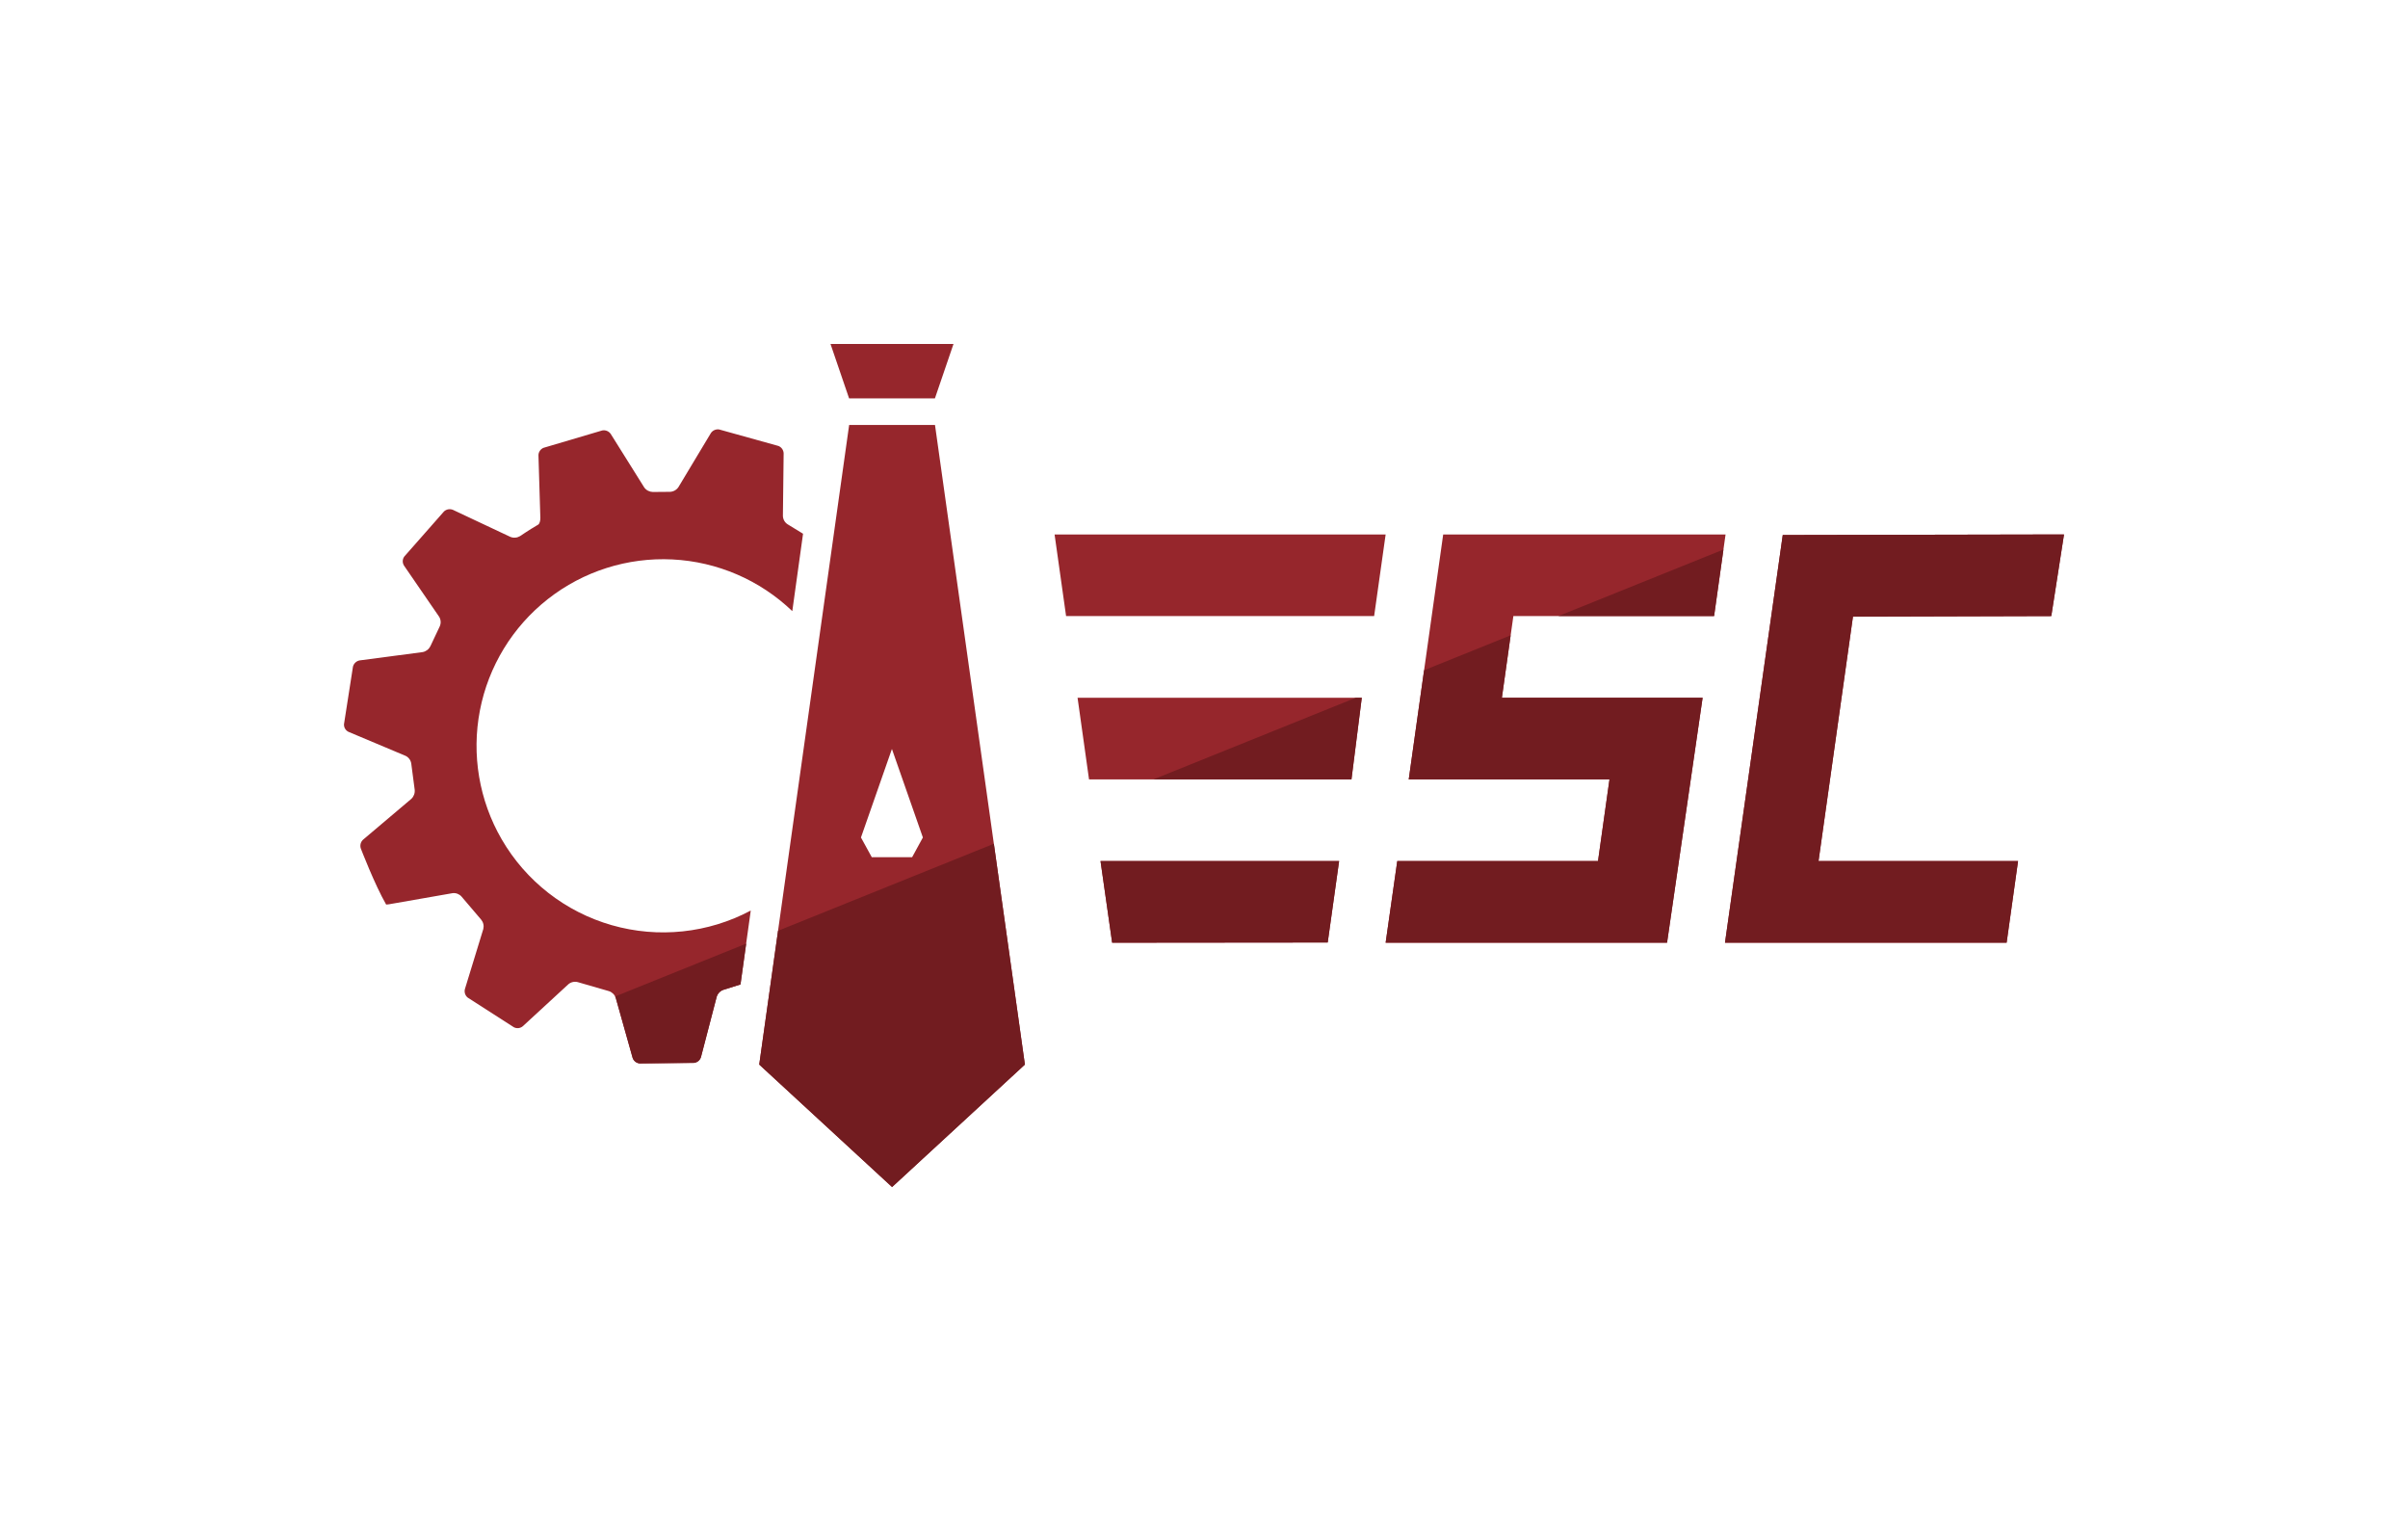
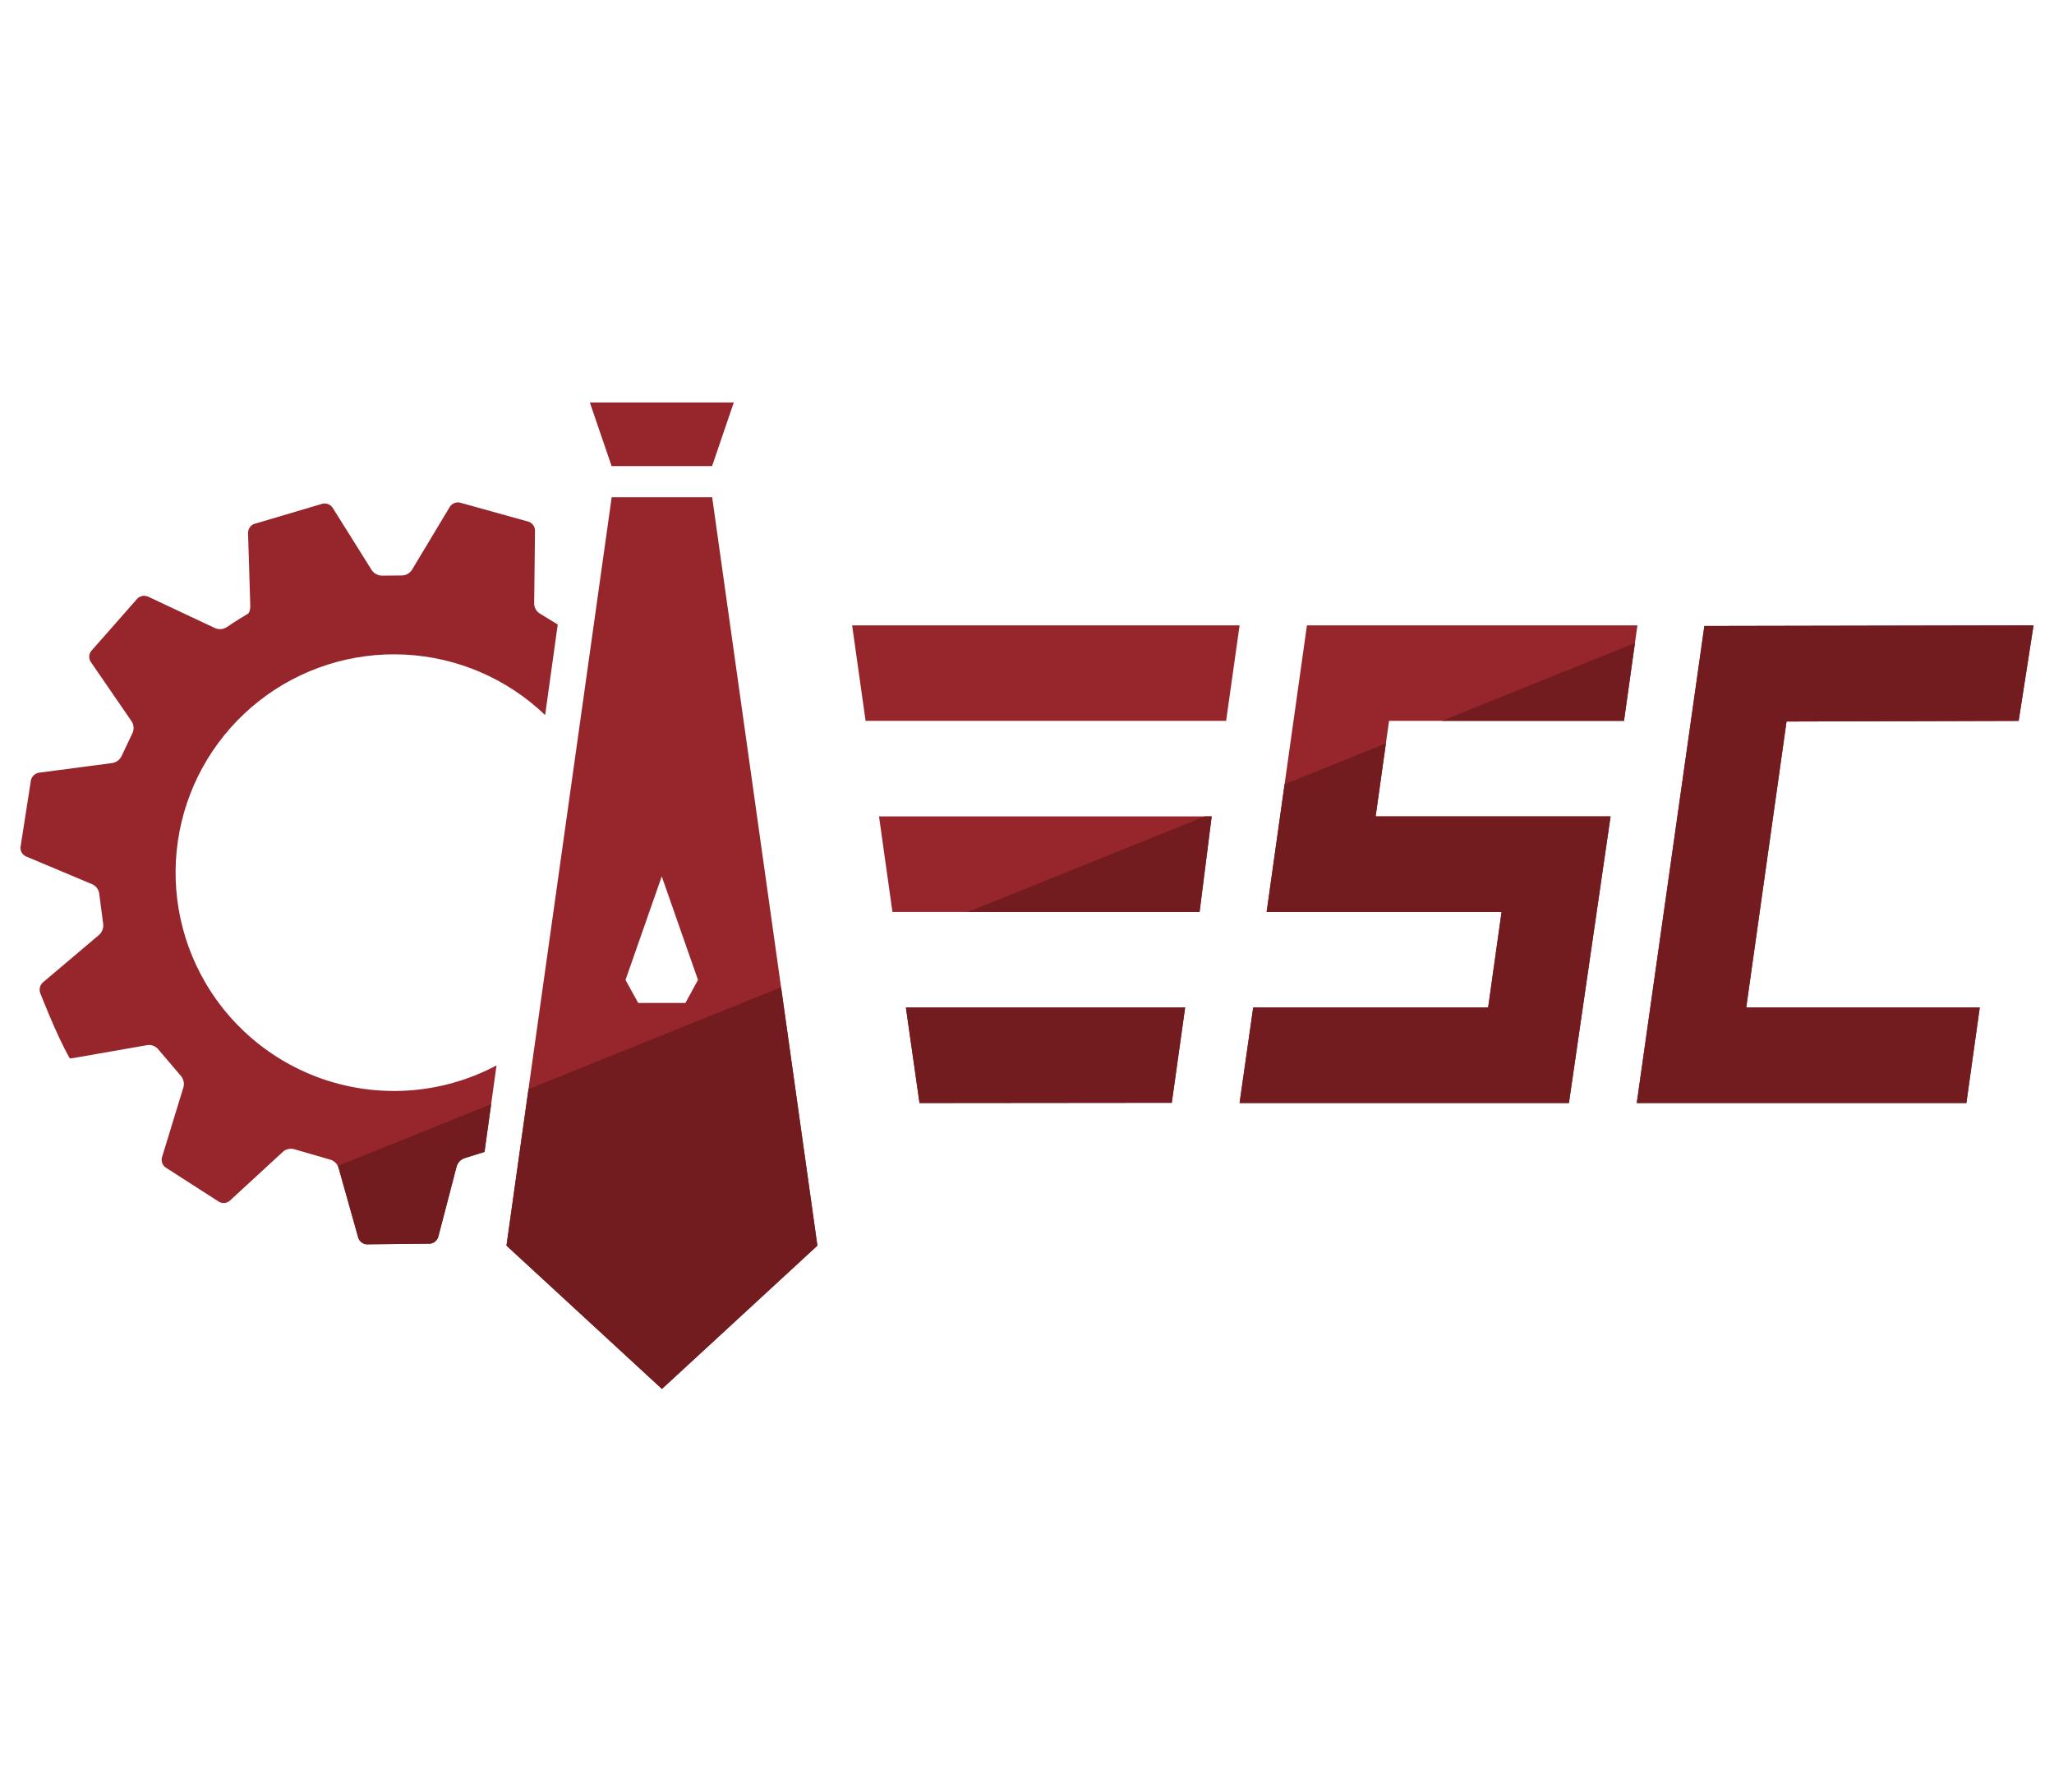
- <svg xmlns="http://www.w3.org/2000/svg" width="118" height="75" viewBox="0 0 118 75" fill="none">
-   <path d="M51.678 26.182L52.242 30.181H67.337L67.901 26.182H51.678Z" fill="#96262C" />
-   <path d="M52.804 34.181L53.366 38.181H66.226L66.732 34.181H52.804Z" fill="#96262C" />
-   <path d="M53.929 42.181L54.499 46.181L65.062 46.171L65.621 42.181H53.929Z" fill="#96262C" />
-   <path d="M66.226 38.181L66.732 34.181H66.442L56.521 38.181H66.226Z" fill="#721C20" />
-   <path d="M54.499 46.181L65.062 46.171L65.621 42.181H53.929L54.499 46.181Z" fill="#721C20" />
-   <path d="M70.721 26.182H84.558L83.996 30.181H74.16L73.597 34.181H83.434L81.691 46.181H67.901L68.471 42.181H78.308L78.87 38.181H69.033L70.721 26.182Z" fill="#96262C" />
-   <path d="M69.785 32.834L69.033 38.181H78.87L78.308 42.181H68.471L67.901 46.181H81.691L83.434 34.181H73.597L74.027 31.123L69.785 32.834Z" fill="#721C20" />
-   <path d="M83.996 30.181L84.454 26.92L76.364 30.181H83.996Z" fill="#721C20" />
-   <path d="M101.143 26.182L87.361 26.209L84.53 46.181H98.331L98.892 42.181H89.114L90.801 30.208L100.52 30.181L101.143 26.182Z" fill="#96262C" />
-   <path d="M84.53 46.181H98.331L98.892 42.181H89.114L90.801 30.208L100.52 30.181L101.143 26.182L87.361 26.209L84.53 46.181Z" fill="#721C20" />
-   <path d="M24.581 41.111C23.478 39.206 23.1 36.966 23.517 34.804C23.934 32.642 25.118 30.704 26.851 29.344C28.584 27.985 30.749 27.297 32.949 27.406C35.149 27.515 37.236 28.414 38.825 29.938L39.352 26.147L38.599 25.686C38.529 25.642 38.472 25.582 38.431 25.511C38.391 25.439 38.368 25.359 38.365 25.277L38.401 22.208C38.398 22.13 38.373 22.054 38.328 21.99C38.283 21.926 38.22 21.876 38.148 21.847L35.243 21.039C35.166 21.026 35.086 21.036 35.014 21.067C34.941 21.098 34.88 21.15 34.836 21.215L33.247 23.86C33.201 23.93 33.139 23.987 33.067 24.028C32.994 24.069 32.913 24.091 32.829 24.094L31.991 24.101C31.908 24.099 31.827 24.078 31.753 24.04C31.68 24.001 31.617 23.946 31.569 23.878L29.926 21.255C29.881 21.19 29.818 21.14 29.745 21.11C29.672 21.08 29.593 21.072 29.515 21.086L26.634 21.938C26.562 21.968 26.499 22.019 26.455 22.084C26.411 22.149 26.387 22.225 26.386 22.304L26.479 25.368C26.484 25.518 26.434 25.671 26.367 25.705L26.307 25.74C25.942 25.951 25.483 26.264 25.483 26.264C25.412 26.306 25.333 26.332 25.251 26.338C25.169 26.345 25.086 26.332 25.01 26.301L22.196 24.977C22.123 24.946 22.043 24.938 21.965 24.951C21.887 24.965 21.815 25.001 21.757 25.055L19.81 27.266C19.764 27.329 19.739 27.405 19.736 27.483C19.734 27.562 19.755 27.639 19.796 27.705L21.521 30.216C21.563 30.286 21.588 30.365 21.593 30.446C21.598 30.527 21.583 30.609 21.55 30.683L21.089 31.659C21.052 31.733 20.999 31.797 20.933 31.846C20.867 31.896 20.791 31.93 20.71 31.945L17.624 32.352C17.547 32.366 17.474 32.402 17.416 32.456C17.359 32.509 17.317 32.578 17.297 32.655L16.857 35.476C16.852 35.554 16.871 35.632 16.911 35.699C16.951 35.766 17.011 35.82 17.081 35.853L19.876 37.028C19.95 37.063 20.013 37.117 20.061 37.182C20.11 37.248 20.141 37.325 20.153 37.405L20.321 38.687C20.33 38.769 20.32 38.852 20.292 38.929C20.263 39.007 20.218 39.076 20.158 39.133L17.791 41.135C17.733 41.188 17.692 41.258 17.672 41.334C17.653 41.411 17.656 41.491 17.681 41.566C17.681 41.566 18.36 43.335 18.92 44.307V44.313C19.012 44.308 19.104 44.295 19.194 44.276L22.18 43.754C22.261 43.745 22.343 43.755 22.419 43.784C22.495 43.814 22.563 43.861 22.617 43.922L23.576 45.048C23.628 45.111 23.666 45.185 23.685 45.265C23.704 45.345 23.703 45.429 23.684 45.509L22.782 48.453C22.762 48.529 22.765 48.61 22.79 48.685C22.815 48.76 22.862 48.825 22.924 48.874L25.181 50.323C25.251 50.359 25.33 50.373 25.407 50.365C25.485 50.356 25.559 50.324 25.619 50.273L27.857 48.212C27.92 48.16 27.995 48.124 28.075 48.107C28.155 48.09 28.238 48.092 28.317 48.114L29.834 48.552C29.912 48.576 29.983 48.619 30.042 48.676C30.101 48.733 30.145 48.803 30.171 48.88L30.999 51.822C31.023 51.897 31.069 51.962 31.131 52.011C31.192 52.06 31.267 52.09 31.345 52.096L34.006 52.069C34.084 52.06 34.158 52.029 34.218 51.979C34.279 51.93 34.324 51.863 34.347 51.788L35.119 48.826C35.144 48.748 35.187 48.676 35.245 48.618C35.303 48.559 35.374 48.515 35.452 48.489L36.284 48.228L36.79 44.606C34.698 45.718 32.257 45.975 29.979 45.323C27.702 44.671 25.767 43.161 24.581 41.111Z" fill="#96262C" />
-   <path d="M45.818 20.819H41.611L37.205 52.151L43.715 58.151L50.223 52.151L45.818 20.819ZM44.698 41.991H42.719L42.19 41.027L43.707 36.691L45.224 41.027L44.698 41.991Z" fill="#96262C" />
-   <path d="M40.697 16.849H46.725L45.814 19.515H41.608L40.697 16.849Z" fill="#96262C" />
-   <path d="M30.174 48.878L31.002 51.82C31.027 51.895 31.073 51.961 31.134 52.009C31.196 52.058 31.27 52.088 31.348 52.095L34.009 52.067C34.087 52.059 34.161 52.028 34.222 51.978C34.282 51.928 34.327 51.861 34.351 51.786L35.123 48.825C35.148 48.746 35.191 48.675 35.249 48.616C35.306 48.557 35.377 48.513 35.456 48.487L36.288 48.226L36.566 46.226L30.149 48.812C30.16 48.833 30.168 48.855 30.174 48.878Z" fill="#721C20" />
-   <path d="M37.205 52.151L43.715 58.151L50.224 52.151L48.703 41.334L38.127 45.597L37.205 52.151Z" fill="#721C20" />
+ <svg xmlns="http://www.w3.org/2000/svg" width="86" height="75" viewBox="0 0 86 75" fill="none">
+   <path d="M35.678 26.182L36.242 30.181H51.337L51.901 26.182H35.678Z" fill="#96262C" />
+   <path d="M36.804 34.181L37.366 38.181H50.226L50.733 34.181H36.804Z" fill="#96262C" />
+   <path d="M37.929 42.181L38.499 46.181L49.062 46.171L49.621 42.181H37.929Z" fill="#96262C" />
+   <path d="M50.226 38.181L50.732 34.181H50.442L40.521 38.181H50.226Z" fill="#721C20" />
+   <path d="M38.499 46.181L49.062 46.171L49.621 42.181H37.929L38.499 46.181Z" fill="#721C20" />
+   <path d="M54.721 26.182H68.558L67.996 30.181H58.159L57.597 34.181H67.434L65.69 46.181H51.9L52.471 42.181H62.308L62.87 38.181H53.033L54.721 26.182Z" fill="#96262C" />
+   <path d="M53.785 32.834L53.033 38.181H62.87L62.308 42.181H52.471L51.9 46.181H65.69L67.434 34.181H57.597L58.027 31.123L53.785 32.834Z" fill="#721C20" />
+   <path d="M67.996 30.181L68.454 26.92L60.364 30.181H67.996Z" fill="#721C20" />
+   <path d="M85.143 26.182L71.361 26.209L68.53 46.181H82.331L82.892 42.181H73.114L74.801 30.208L84.52 30.181L85.143 26.182Z" fill="#96262C" />
+   <path d="M68.53 46.181H82.331L82.892 42.181H73.114L74.801 30.208L84.52 30.181L85.143 26.182L71.361 26.209L68.53 46.181Z" fill="#721C20" />
+   <path d="M8.581 41.111C7.478 39.206 7.1 36.966 7.517 34.804C7.934 32.642 9.118 30.704 10.851 29.344C12.584 27.985 14.749 27.297 16.949 27.406C19.149 27.515 21.236 28.414 22.825 29.938L23.352 26.147L22.599 25.686C22.529 25.642 22.472 25.582 22.431 25.511C22.391 25.439 22.368 25.359 22.365 25.277L22.401 22.208C22.398 22.13 22.373 22.054 22.328 21.99C22.283 21.926 22.22 21.876 22.148 21.847L19.243 21.039C19.166 21.026 19.086 21.036 19.014 21.067C18.941 21.098 18.88 21.15 18.836 21.215L17.247 23.86C17.201 23.93 17.14 23.987 17.067 24.028C16.994 24.069 16.913 24.091 16.829 24.094L15.991 24.101C15.908 24.099 15.827 24.078 15.753 24.04C15.68 24.001 15.617 23.946 15.569 23.878L13.926 21.255C13.881 21.19 13.818 21.14 13.745 21.11C13.672 21.08 13.592 21.072 13.515 21.086L10.634 21.938C10.562 21.968 10.499 22.019 10.455 22.084C10.411 22.149 10.387 22.225 10.386 22.304L10.479 25.368C10.484 25.518 10.434 25.671 10.367 25.705L10.307 25.74C9.942 25.951 9.483 26.264 9.483 26.264C9.412 26.306 9.333 26.332 9.251 26.338C9.169 26.345 9.086 26.332 9.01 26.301L6.196 24.977C6.123 24.946 6.043 24.938 5.965 24.951C5.887 24.965 5.815 25.001 5.757 25.055L3.81 27.266C3.764 27.329 3.739 27.405 3.736 27.483C3.734 27.562 3.755 27.639 3.796 27.705L5.521 30.216C5.563 30.286 5.588 30.365 5.593 30.446C5.598 30.527 5.583 30.609 5.55 30.683L5.089 31.659C5.052 31.733 4.999 31.797 4.933 31.846C4.867 31.896 4.791 31.93 4.71 31.945L1.624 32.352C1.547 32.366 1.474 32.402 1.417 32.456C1.359 32.509 1.317 32.578 1.297 32.655L0.857 35.476C0.853 35.554 0.871 35.632 0.911 35.699C0.951 35.766 1.011 35.82 1.081 35.853L3.876 37.028C3.95 37.063 4.013 37.117 4.061 37.182C4.11 37.248 4.141 37.325 4.153 37.405L4.321 38.687C4.33 38.769 4.32 38.852 4.292 38.929C4.263 39.007 4.218 39.076 4.158 39.133L1.791 41.135C1.733 41.188 1.692 41.258 1.673 41.334C1.653 41.411 1.656 41.491 1.681 41.566C1.681 41.566 2.36 43.335 2.92 44.307V44.313C3.012 44.308 3.104 44.295 3.194 44.276L6.18 43.754C6.261 43.745 6.343 43.755 6.419 43.784C6.495 43.814 6.563 43.861 6.617 43.922L7.576 45.048C7.629 45.111 7.666 45.185 7.685 45.265C7.704 45.345 7.704 45.429 7.684 45.509L6.782 48.453C6.762 48.529 6.765 48.61 6.79 48.685C6.815 48.76 6.862 48.825 6.924 48.874L9.181 50.323C9.251 50.359 9.33 50.373 9.407 50.365C9.485 50.356 9.559 50.324 9.619 50.273L11.857 48.212C11.92 48.16 11.995 48.124 12.075 48.107C12.155 48.09 12.238 48.092 12.317 48.114L13.834 48.552C13.912 48.576 13.983 48.619 14.042 48.676C14.101 48.733 14.145 48.803 14.171 48.88L14.999 51.822C15.023 51.897 15.069 51.962 15.131 52.011C15.192 52.06 15.267 52.09 15.345 52.096L18.006 52.069C18.084 52.06 18.158 52.029 18.218 51.979C18.279 51.93 18.324 51.863 18.347 51.788L19.119 48.826C19.144 48.748 19.187 48.676 19.245 48.618C19.303 48.559 19.374 48.515 19.452 48.489L20.284 48.228L20.79 44.606C18.698 45.718 16.257 45.975 13.979 45.323C11.702 44.671 9.767 43.161 8.581 41.111Z" fill="#96262C" />
+   <path d="M29.818 20.819H25.611L21.206 52.151L27.715 58.151L34.224 52.151L29.818 20.819ZM28.699 41.99H26.72L26.19 41.027L27.707 36.691L29.224 41.027L28.699 41.99Z" fill="#96262C" />
+   <path d="M24.696 16.849H30.724L29.814 19.515H25.608L24.696 16.849Z" fill="#96262C" />
+   <path d="M14.174 48.878L15.002 51.82C15.027 51.895 15.072 51.961 15.134 52.009C15.195 52.058 15.27 52.088 15.348 52.095L18.009 52.067C18.087 52.059 18.161 52.028 18.222 51.978C18.282 51.928 18.327 51.861 18.351 51.786L19.123 48.825C19.148 48.746 19.191 48.675 19.248 48.616C19.306 48.557 19.377 48.513 19.456 48.487L20.287 48.226L20.566 46.226L14.149 48.812C14.16 48.833 14.168 48.855 14.174 48.878Z" fill="#721C20" />
+   <path d="M21.206 52.151L27.715 58.151L34.224 52.151L32.703 41.334L22.128 45.597L21.206 52.151Z" fill="#721C20" />
</svg>
